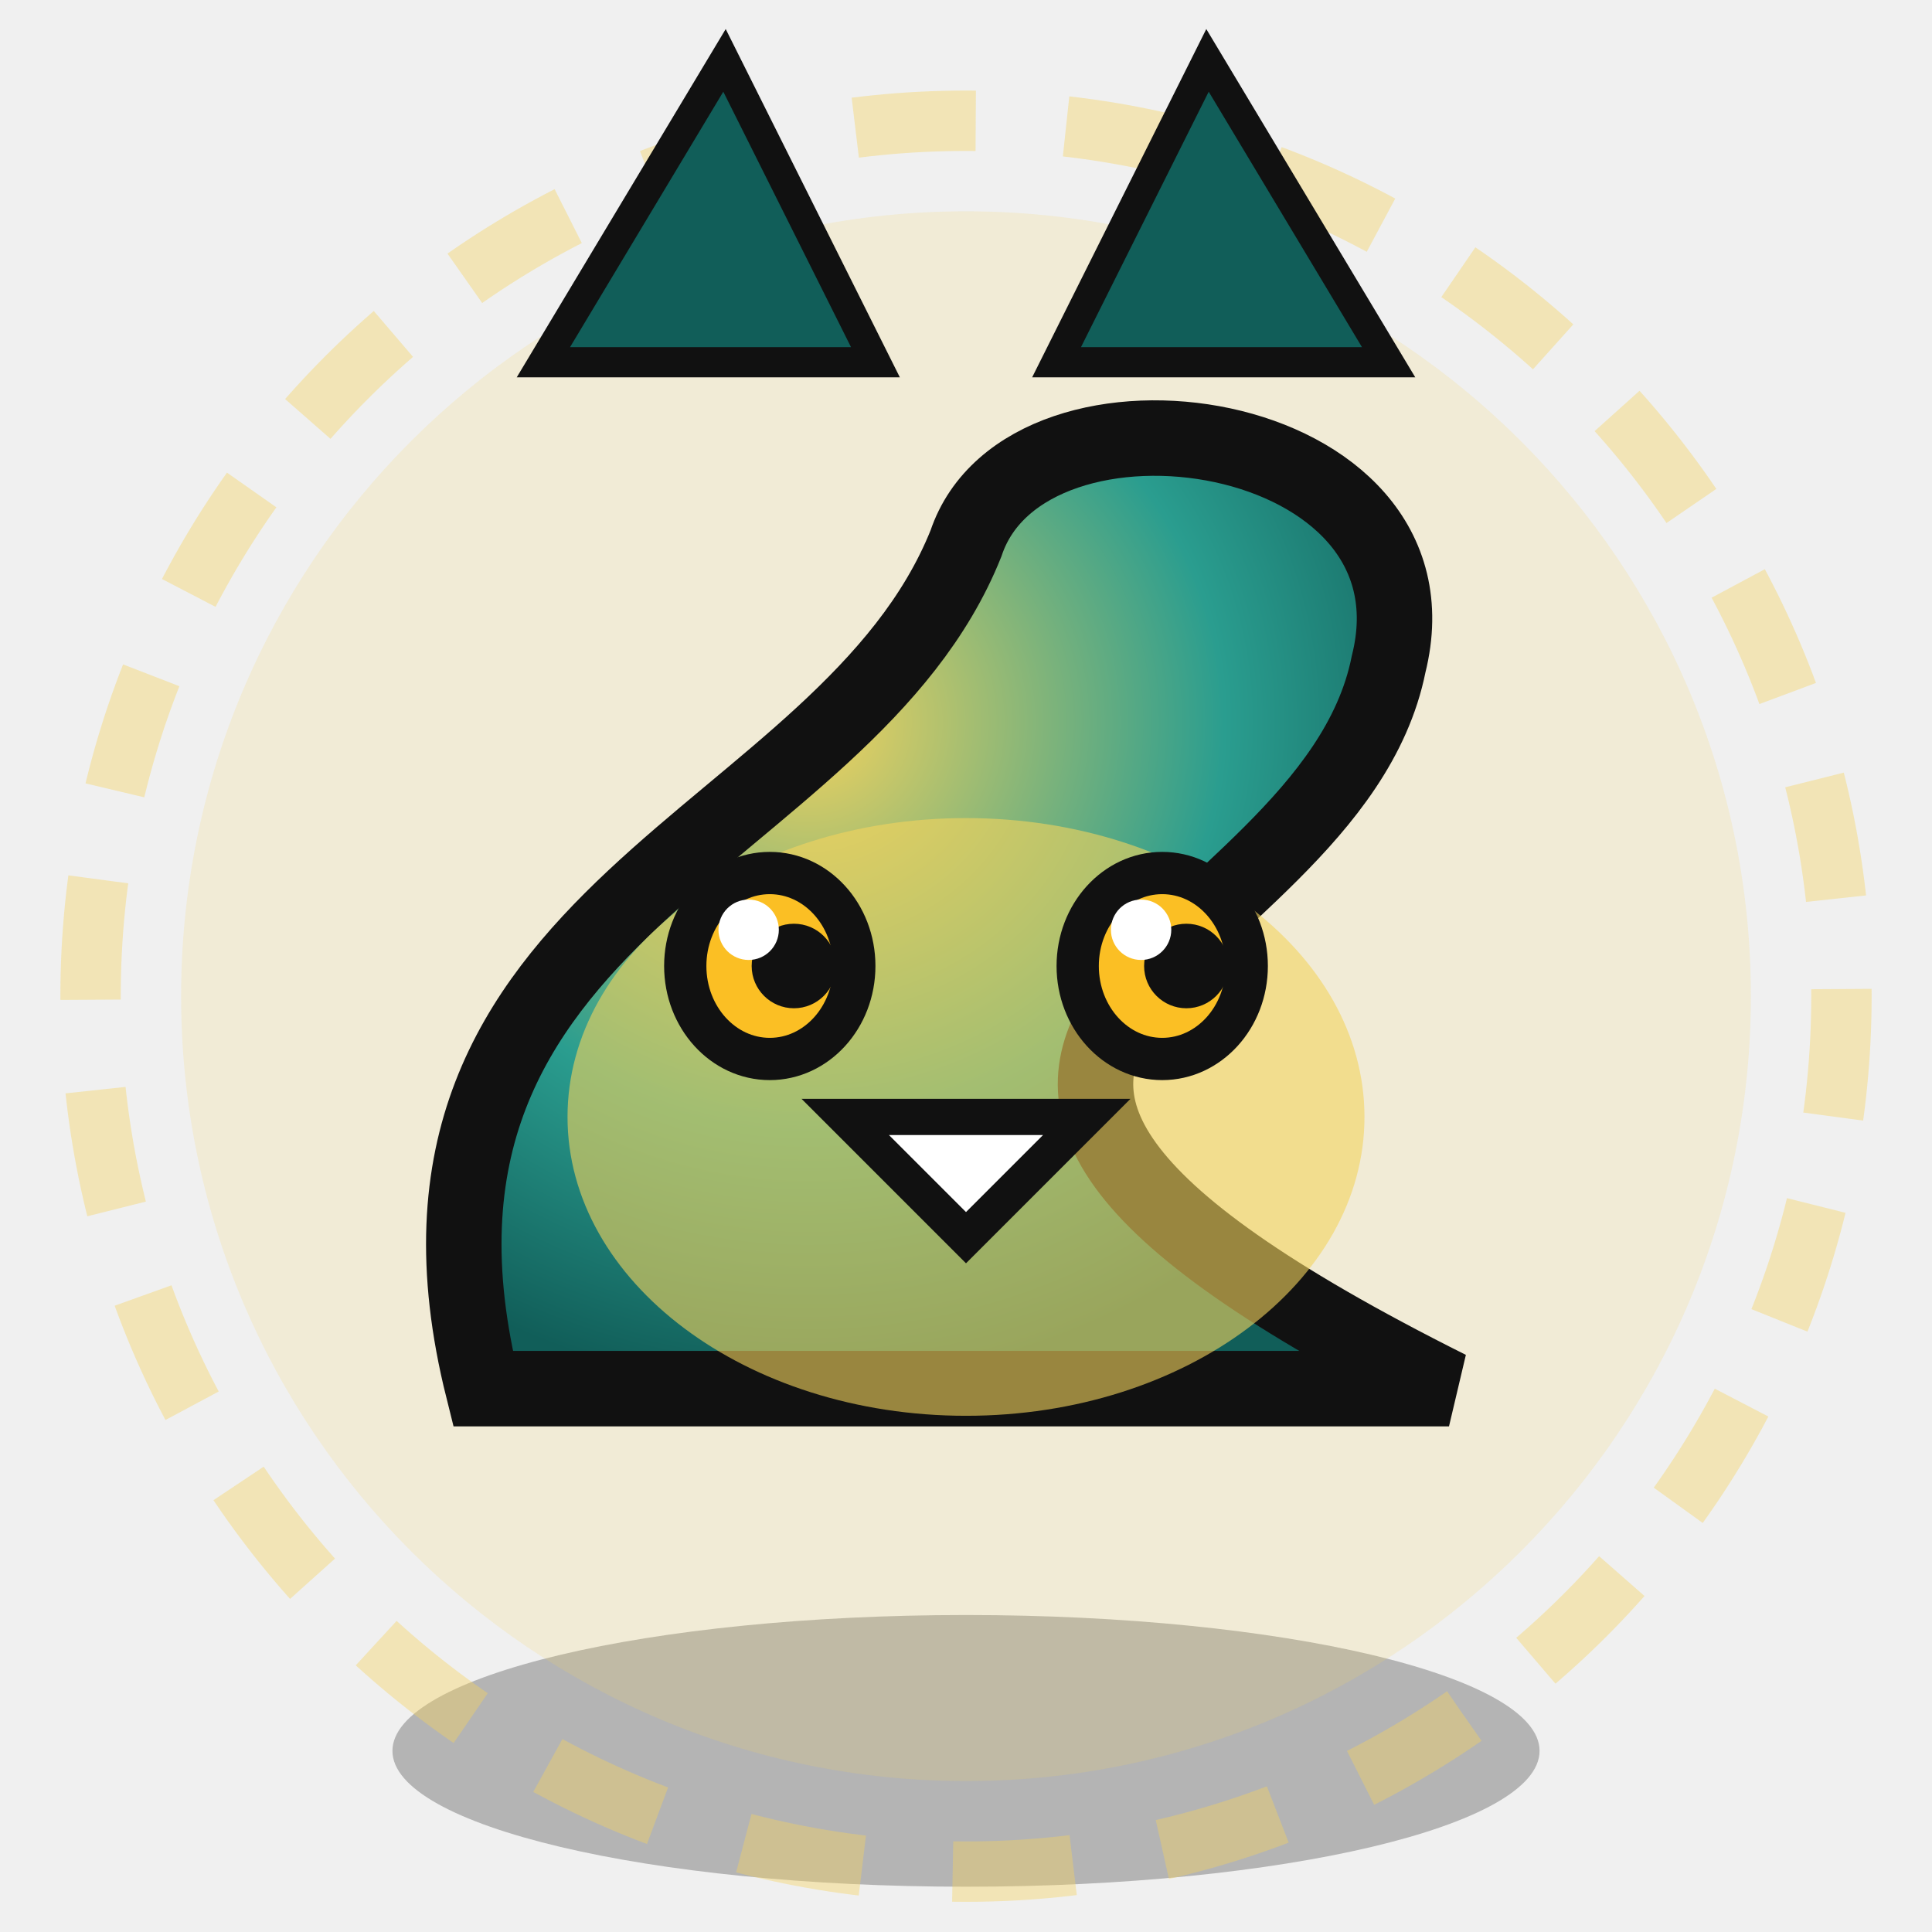
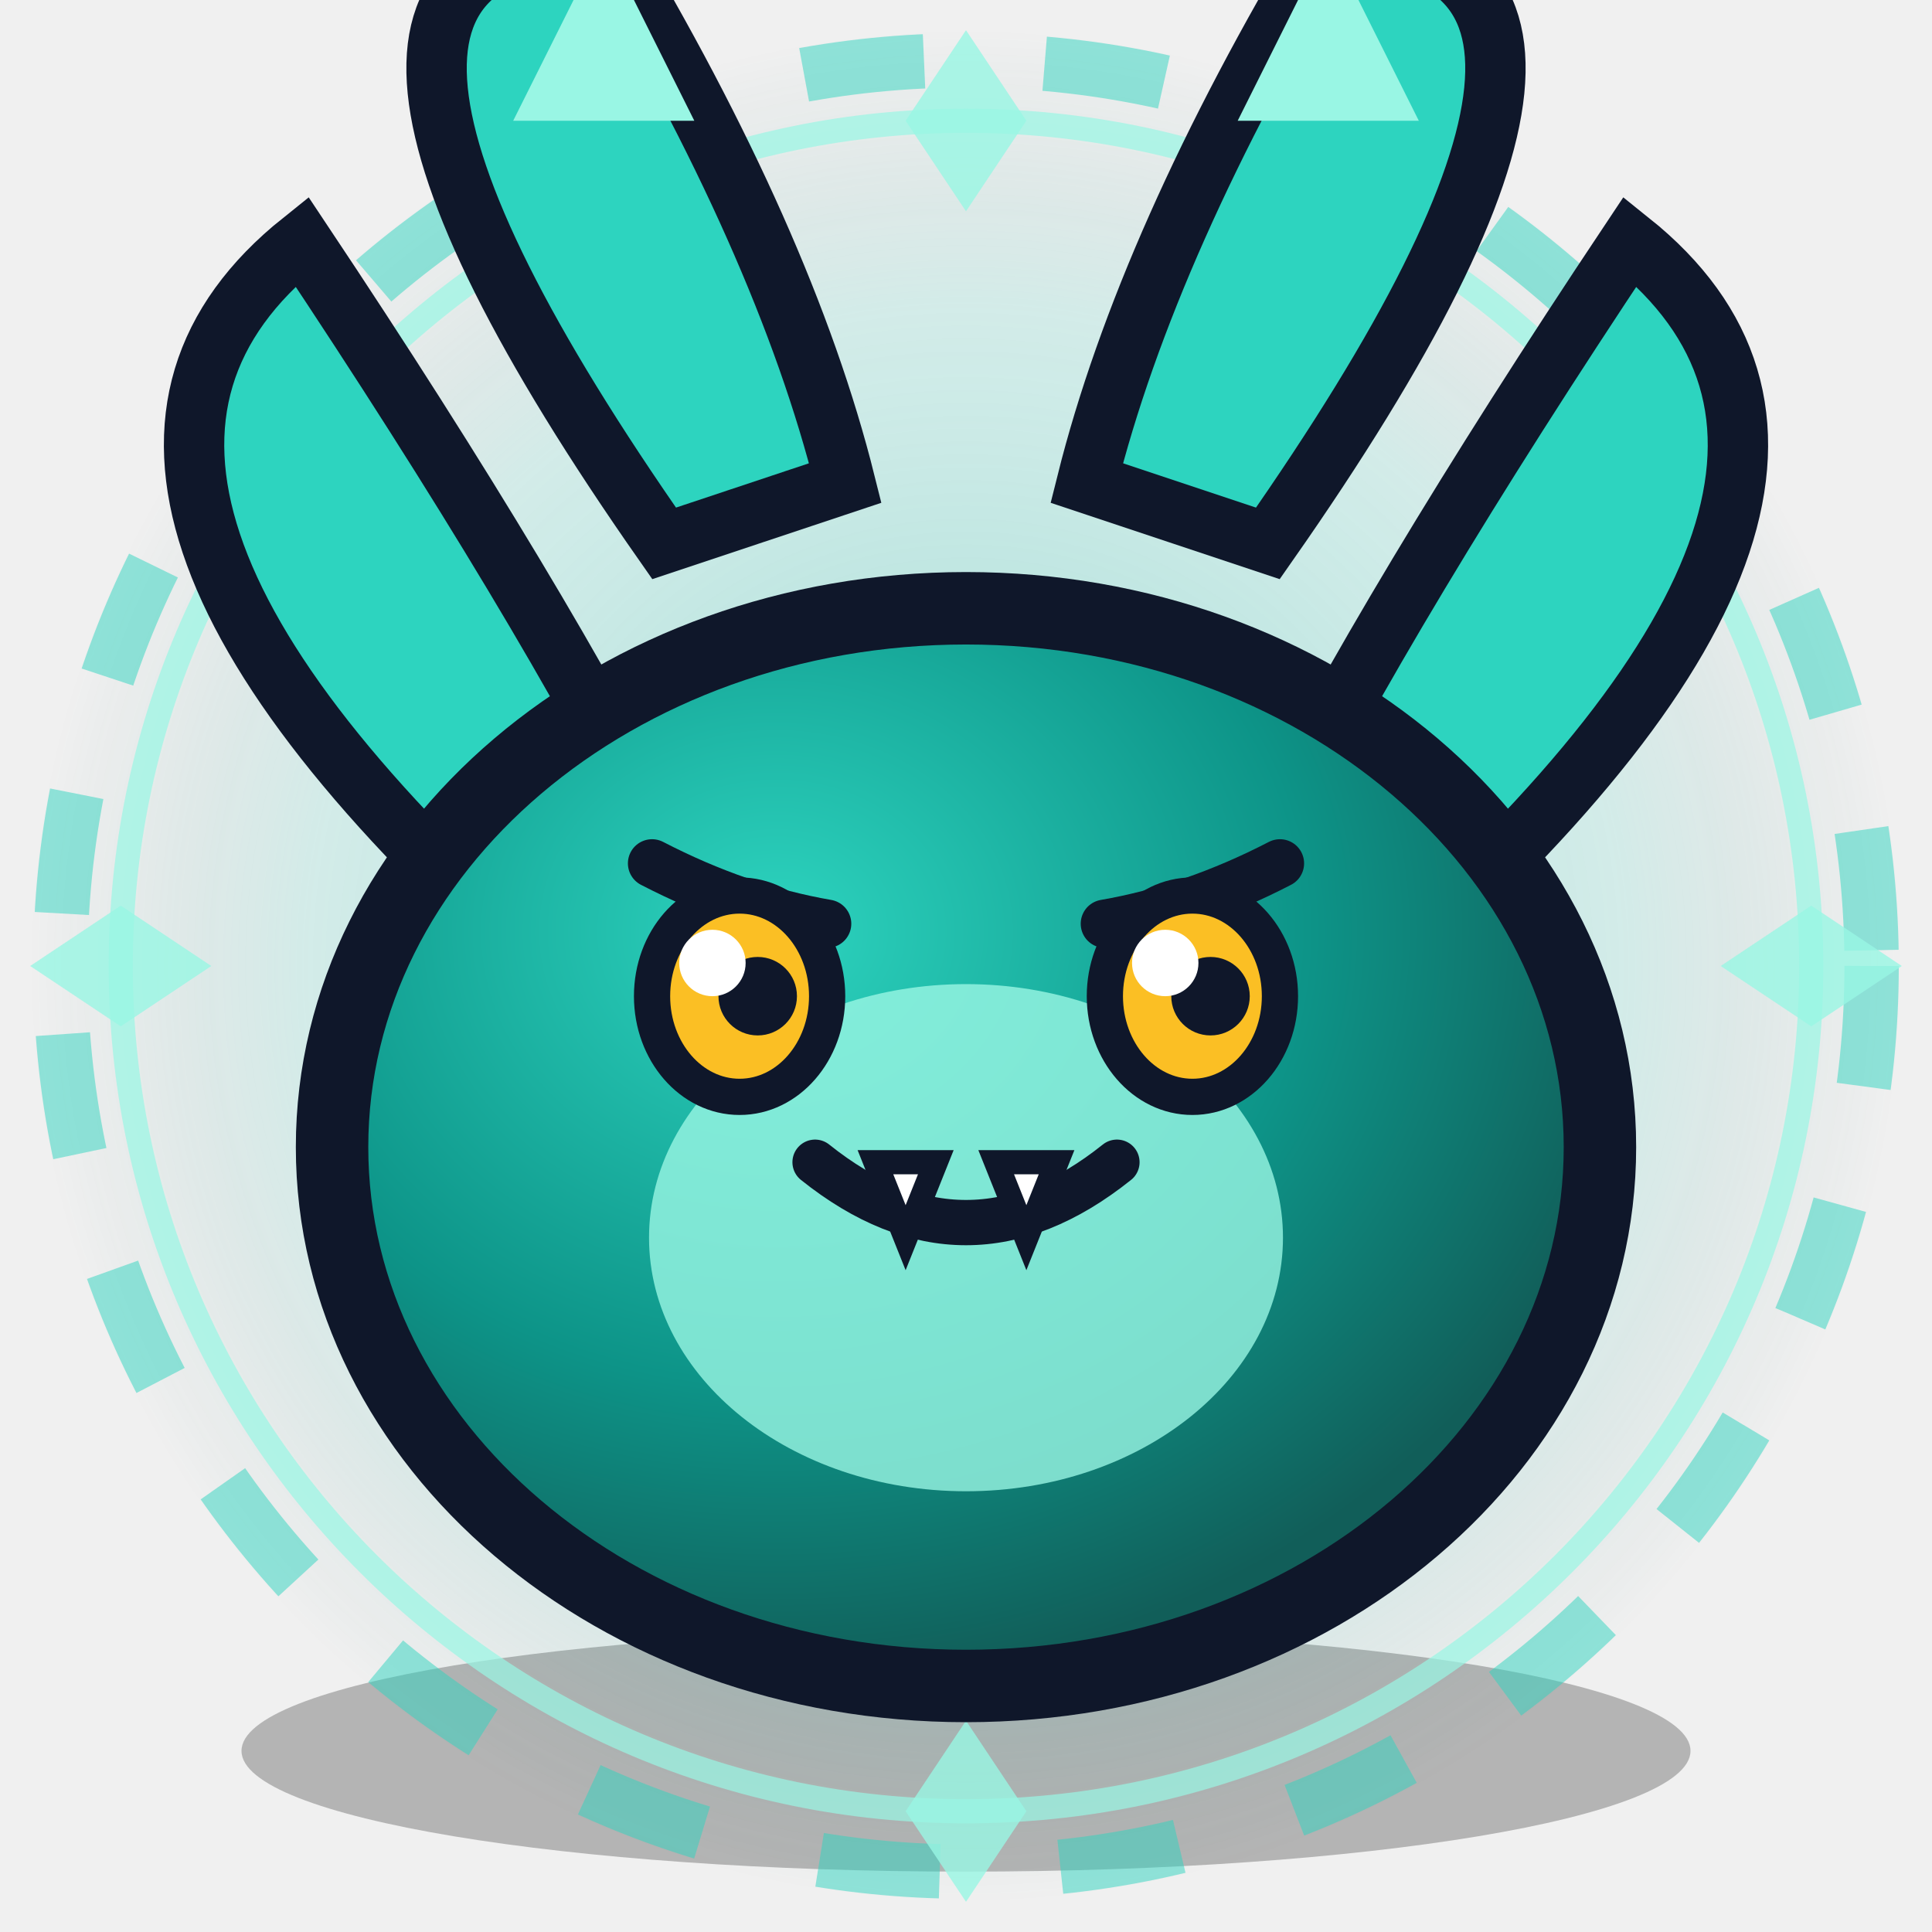
<svg xmlns="http://www.w3.org/2000/svg" viewBox="0 0 64 64" width="64" height="64">
  <defs>
    <radialGradient id="grad" cx="35%" cy="30%" r="70%">
-       <stop offset="0%" stop-color="#F4D35E" />
-       <stop offset="60%" stop-color="#2A9D8F" />
+       <stop offset="0%" stop-color="#2DD4BF" />
+       <stop offset="60%" stop-color="#0D9488" />
      <stop offset="100%" stop-color="#115E59" />
    </radialGradient>
  </defs>
-   <ellipse cx="32" cy="58" rx="19" ry="4.5" fill="#000" opacity="0.25" />
-   <circle cx="32" cy="33" r="29" fill="none" stroke="#F4D35E" stroke-width="2" opacity="0.4" stroke-dasharray="4,3" />
-   <circle cx="32" cy="33" r="26" fill="#F4D35E" opacity="0.18" />
-   <polygon points="18,12 24,2 29,12" fill="#115E59" stroke="#111" stroke-width="1" />
-   <polygon points="35,12 40,2 46,12" fill="#115E59" stroke="#111" stroke-width="1" />
-   <path d="M 16 46 C 12 30, 28 28, 32 18 C 34 12, 48 14, 46 22 C 44 32, 24 34, 48 46 Z" fill="url(#grad)" stroke="#111" stroke-width="2.5" />
-   <ellipse cx="32" cy="37" rx="13.2" ry="9.9" fill="#F4D35E" opacity="0.6" />
-   <ellipse cx="25.5" cy="32" rx="2.8" ry="3.08" fill="#FBBF24" stroke="#111" stroke-width="1.4" />
-   <circle cx="26.3" cy="32" r="1.4" fill="#111" />
-   <circle cx="24.8" cy="30.8" r="1" fill="#FFF" />
-   <ellipse cx="38.5" cy="32" rx="2.8" ry="3.08" fill="#FBBF24" stroke="#111" stroke-width="1.4" />
-   <circle cx="39.3" cy="32" r="1.4" fill="#111" />
-   <circle cx="37.8" cy="30.8" r="1" fill="#FFF" />
-   <polygon points="28,37 32,41 36,37" fill="#FFF" stroke="#111" stroke-width="1.2" />
+   <ellipse cx="32" cy="58" rx="24" ry="4" fill="#000000" opacity="0.25" />
+   <defs>
+     <radialGradient id="auraGrad" cx="50%" cy="50%" r="50%">
+       <stop offset="0%" stop-color="#14B8A6" stop-opacity="0.35" />
+       <stop offset="70%" stop-color="#2DD4BF" stop-opacity="0.15" />
+       <stop offset="100%" stop-color="#115E59" stop-opacity="0" />
+     </radialGradient>
+   </defs>
+   <circle cx="32" cy="32" r="31" fill="url(#auraGrad)" />
+   <circle cx="32" cy="32" r="30" fill="none" stroke="#2DD4BF" stroke-width="1.8" opacity="0.5" stroke-dasharray="4,4" />
+   <circle cx="32" cy="32" r="28" fill="none" stroke="#99F6E4" stroke-width="0.8" opacity="0.7" />
+   <polygon points="32,1 34,4 32,7 30,4" fill="#99F6E4" opacity="0.8" />
+   <polygon points="63,32 60,34 57,32 60,30" fill="#99F6E4" opacity="0.8" />
+   <polygon points="32,63 34,60 32,57 30,60" fill="#99F6E4" opacity="0.8" />
+   <polygon points="1,32 4,34 7,32 4,30" fill="#99F6E4" opacity="0.8" />
+   <path d="M 22 18 Q 8 -2 20 -2 Q 26 8 28 16 Z" fill="#2DD4BF" stroke="#0F172A" stroke-width="2" />
+   <polygon points="20,-2 23,4 17,4" fill="#99F6E4" />
+   <path d="M 42 18 Q 56 -2 44 -2 Q 38 8 36 16 Z" fill="#2DD4BF" stroke="#0F172A" stroke-width="2" />
+   <polygon points="44,-2 47,4 41,4" fill="#99F6E4" />
+   <path d="M 18 32 Q 0 16 10 8 Q 18 20 22 28 Z" fill="#2DD4BF" stroke="#0F172A" stroke-width="2" />
+   <path d="M 46 32 Q 64 16 54 8 Q 46 20 42 28 Z" fill="#2DD4BF" stroke="#0F172A" stroke-width="2" />
+   <ellipse cx="32" cy="38" rx="21" ry="17.85" fill="url(#grad)" stroke="#0F172A" stroke-width="2.4" />
+   <ellipse cx="32" cy="41" rx="10.5" ry="8.4" fill="#99F6E4" opacity="0.8" />
+   <path d="M 21.6 28.6 Q 24.5 30.1 27.4 30.6" stroke="#0F172A" stroke-width="1.6" fill="none" stroke-linecap="round" />
+   <path d="M 36.6 30.6 Q 39.5 30.1 42.4 28.6" stroke="#0F172A" stroke-width="1.6" fill="none" stroke-linecap="round" />
+   <ellipse cx="24.5" cy="33" rx="2.9" ry="3.335" fill="#FBBF24" stroke="#0F172A" stroke-width="1.2" />
+   <circle cx="25.1" cy="33" r="1.3" fill="#0F172A" />
+   <circle cx="23.6" cy="31.9" r="1.1" fill="#FFFFFF" />
+   <ellipse cx="39.5" cy="33" rx="2.9" ry="3.335" fill="#FBBF24" stroke="#0F172A" stroke-width="1.2" />
+   <circle cx="40.1" cy="33" r="1.3" fill="#0F172A" />
+   <circle cx="38.6" cy="31.9" r="1.1" fill="#FFFFFF" />
+   <path d="M 27 38.5 Q 32 42.5 37 38.5" stroke="#0F172A" stroke-width="1.5" fill="none" stroke-linecap="round" />
+   <polygon points="29,38.5 30,41 31,38.5" fill="#FFFFFF" stroke="#0F172A" stroke-width="0.8" />
+   <polygon points="33,38.5 34,41 35,38.5" fill="#FFFFFF" stroke="#0F172A" stroke-width="0.8" />
</svg>
